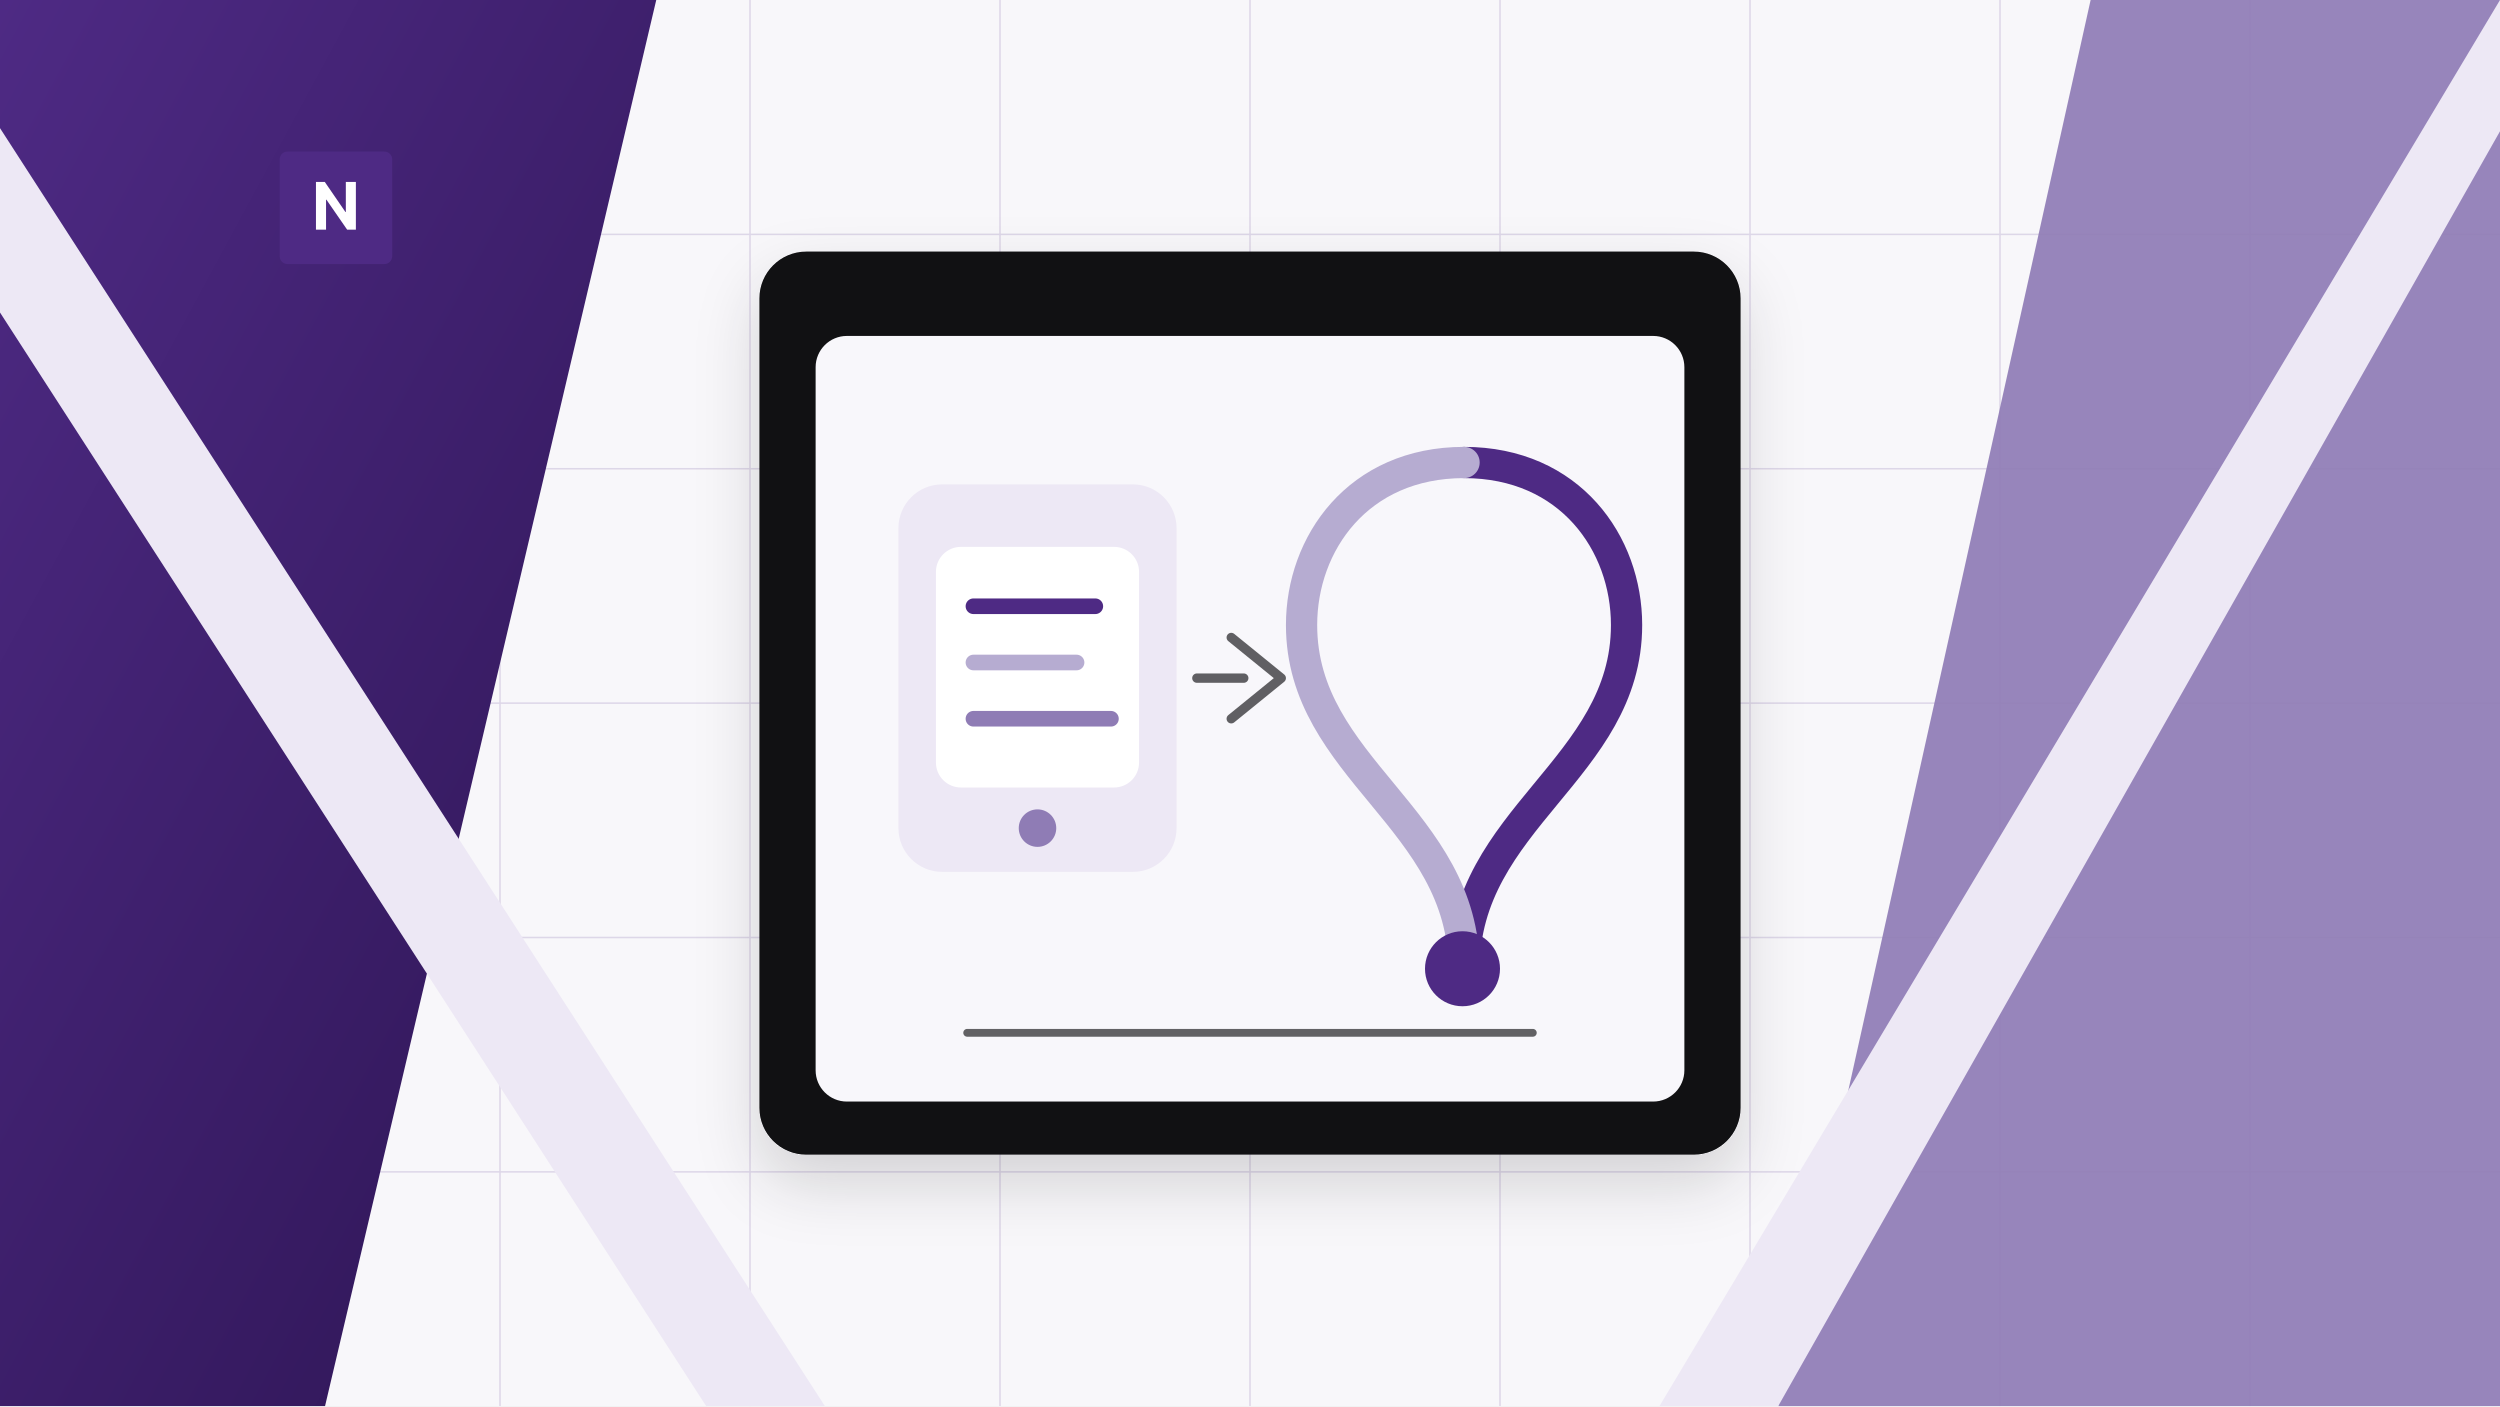
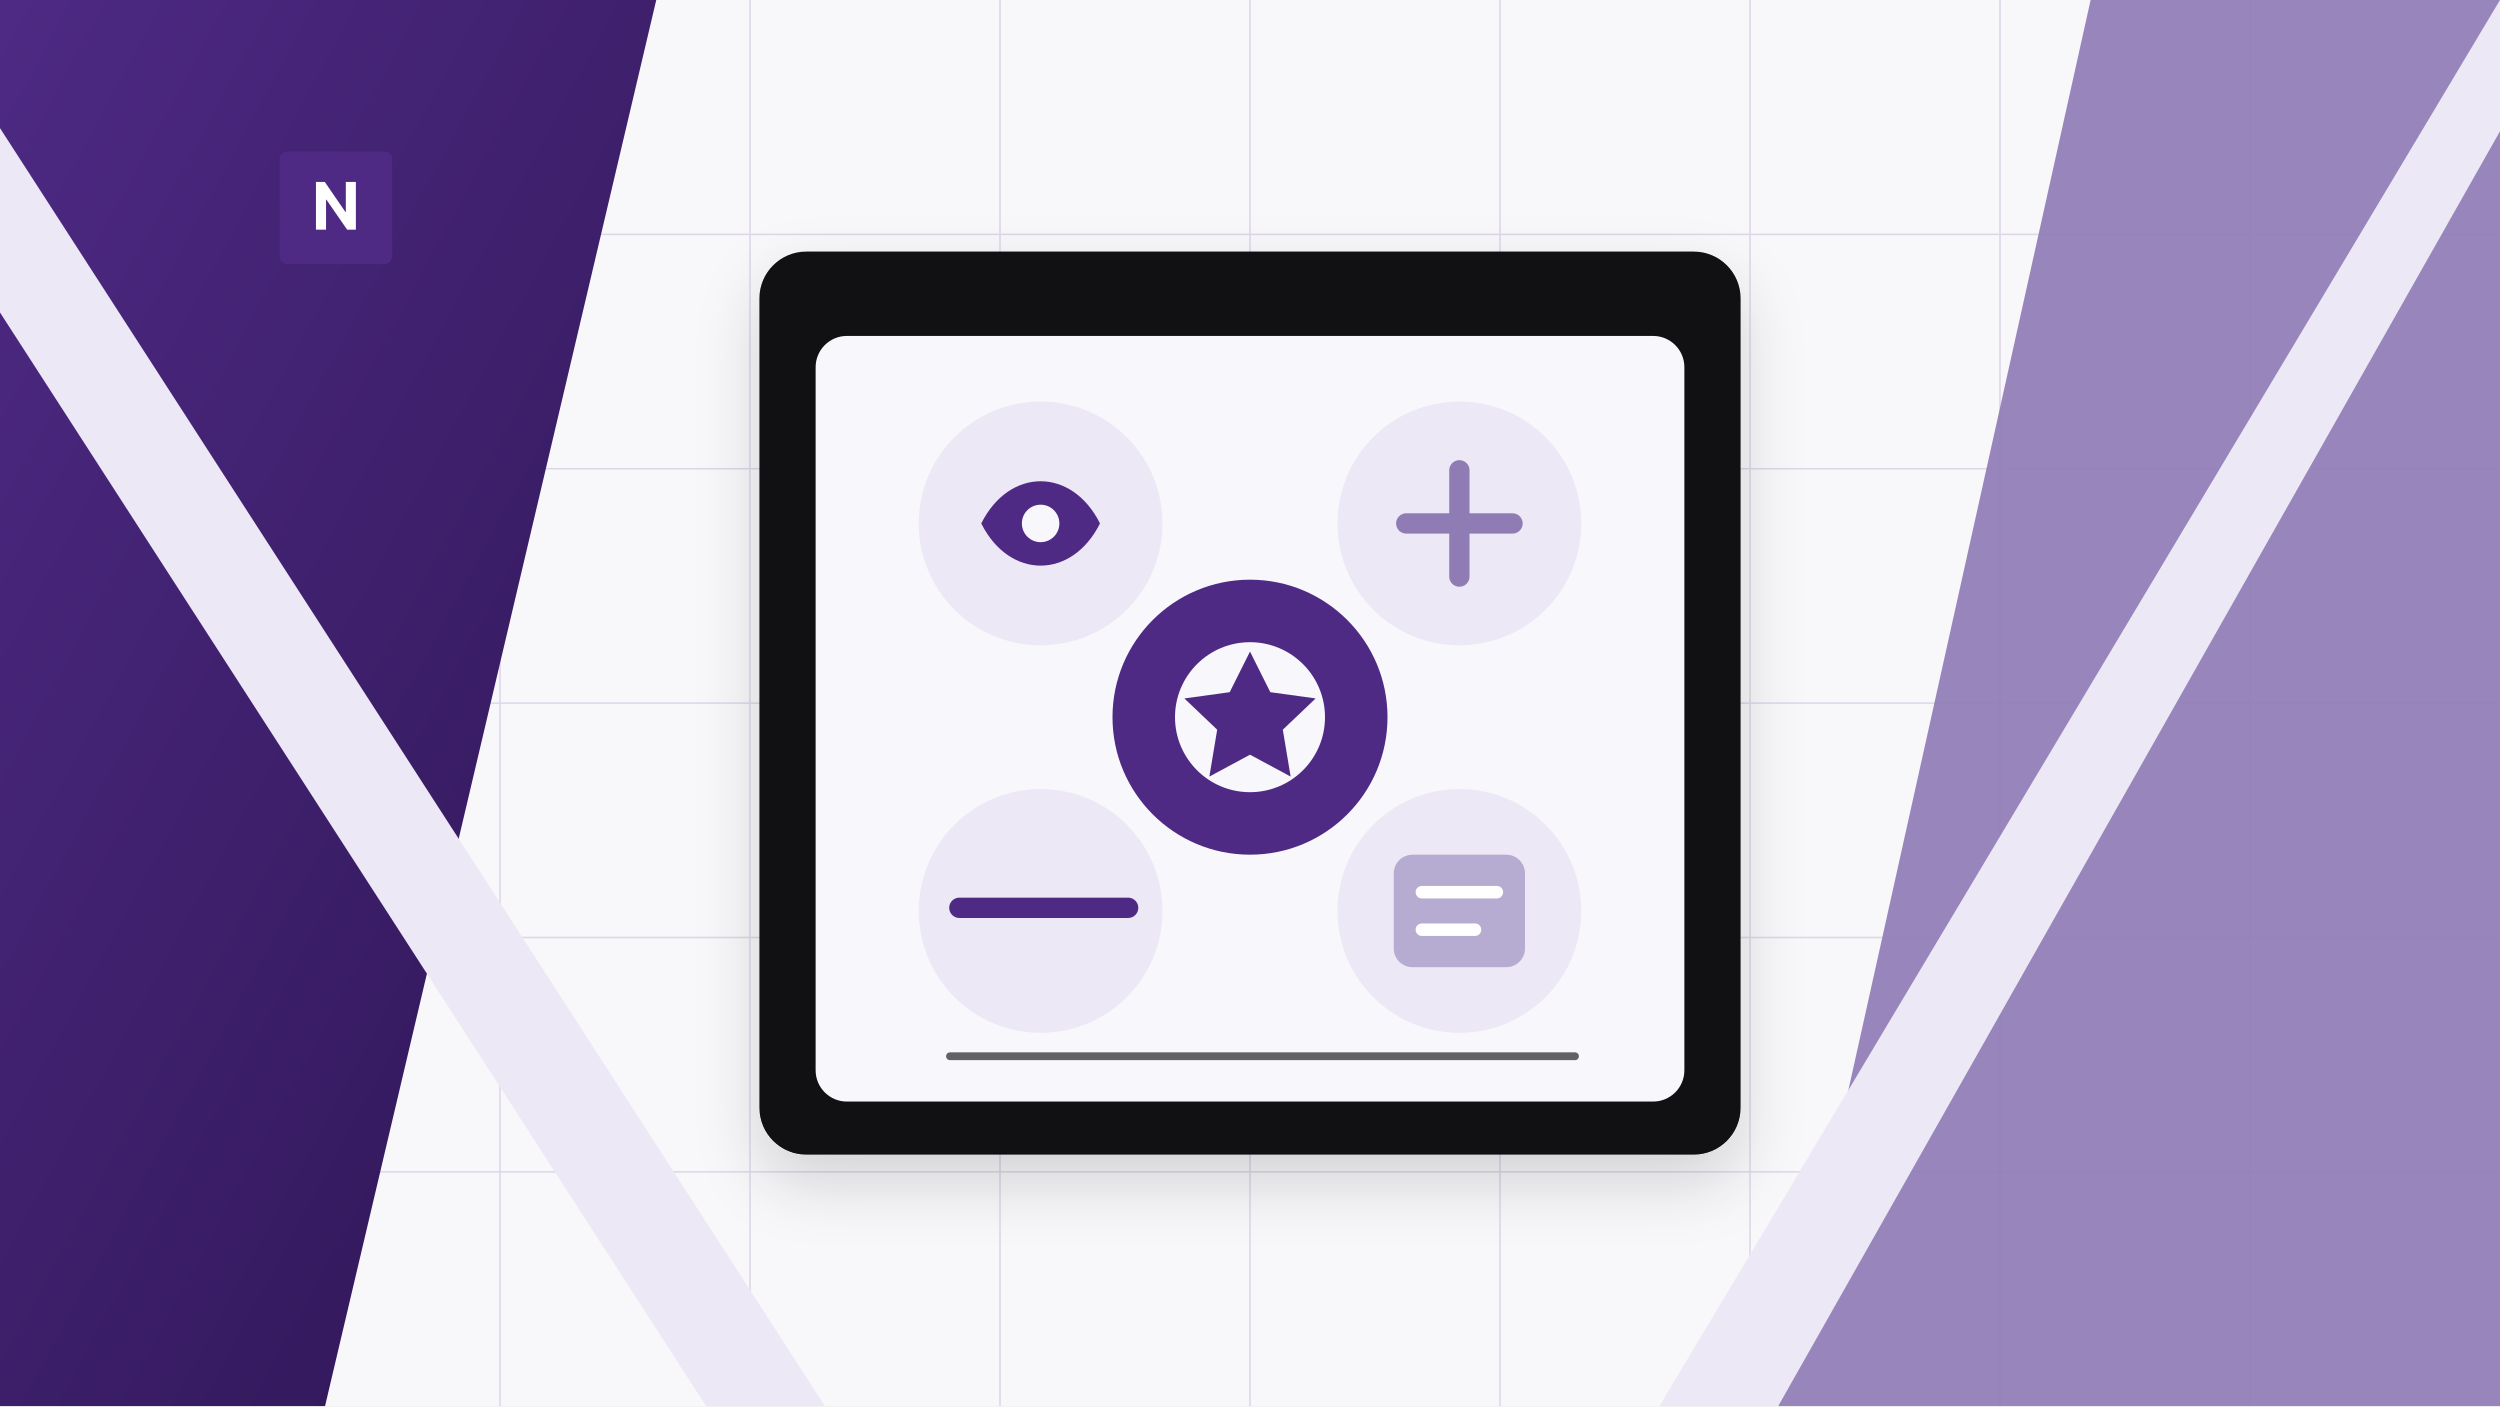
<svg xmlns="http://www.w3.org/2000/svg" width="1600" height="900" viewBox="0 0 1600 900" fill="none">
  <rect width="1600" height="900" fill="#F5F5F5" />
  <path d="M1600 0H0V900H1600V0Z" fill="#F5F5F5" />
  <mask id="mask0_1_2" style="mask-type:luminance" maskUnits="userSpaceOnUse" x="0" y="0" width="1600" height="900">
    <path d="M1600 0H0V900H1600V0Z" fill="white" />
  </mask>
  <g mask="url(#mask0_1_2)">
    <path d="M1600 0H0V900H1600V0Z" fill="white" />
    <path opacity="0.04" d="M1600 0H0V900H1600V0Z" fill="#4E2A84" />
    <g opacity="0.16">
      <path d="M160 0V900" stroke="#4E2A84" />
      <path d="M320 0V900" stroke="#4E2A84" />
      <path d="M480 0V900" stroke="#4E2A84" />
      <path d="M640 0V900" stroke="#4E2A84" />
      <path d="M800 0V900" stroke="#4E2A84" />
      <path d="M960 0V900" stroke="#4E2A84" />
      <path d="M1120 0V900" stroke="#4E2A84" />
      <path d="M1280 0V900" stroke="#4E2A84" />
      <path d="M1440 0V900" stroke="#4E2A84" />
      <path d="M0 150H1600" stroke="#4E2A84" />
      <path d="M0 300H1600" stroke="#4E2A84" />
      <path d="M0 450H1600" stroke="#4E2A84" />
      <path d="M0 600H1600" stroke="#4E2A84" />
      <path d="M0 750H1600" stroke="#4E2A84" />
    </g>
    <path d="M0 0H420L208 900H0V0Z" fill="url(#paint0_linear_1_2)" />
    <path opacity="0.92" d="M1338 0H1600V900H1138L1338 0Z" fill="#8F7CB5" />
    <path d="M0 82L528 900H452L0 200V82Z" fill="#EDE8F5" />
    <path d="M1600 84L1138 900H1062L1600 0V84Z" fill="#EDE8F5" />
    <path d="M246 97H184C181.239 97 179 99.239 179 102V164C179 166.761 181.239 169 184 169H246C248.761 169 251 166.761 251 164V102C251 99.239 248.761 97 246 97Z" fill="#4E2A84" />
    <path d="M227.761 116.455V147H222.183L208.894 127.775H208.671V147H202.212V116.455H207.88L221.065 135.665H221.333V116.455H227.761Z" fill="white" />
  </g>
  <g filter="url(#filter0_d_1_2)">
    <path d="M516 161H1084C1100.57 161 1114 174.431 1114 191V709C1114 725.569 1100.57 739 1084 739H516C499.431 739 486 725.569 486 709V191C486 174.431 499.431 161 516 161Z" fill="#111113" />
    <path d="M542 215H1058C1069.05 215 1078 223.954 1078 235V685C1078 696.046 1069.05 705 1058 705H542C530.954 705 522 696.046 522 685V235C522 223.954 530.954 215 542 215Z" fill="#F8F7FB" />
-     <path d="M725 310H603C587.536 310 575 322.536 575 338V530C575 545.464 587.536 558 603 558H725C740.464 558 753 545.464 753 530V338C753 322.536 740.464 310 725 310Z" fill="#EDE8F5" />
-     <path d="M713 350H615C606.163 350 599 357.163 599 366V488C599 496.837 606.163 504 615 504H713C721.837 504 729 496.837 729 488V366C729 357.163 721.837 350 713 350Z" fill="white" />
-     <path d="M664 542C670.627 542 676 536.627 676 530C676 523.373 670.627 518 664 518C657.373 518 652 523.373 652 530C652 536.627 657.373 542 664 542Z" fill="#8F7CB5" />
-     <path d="M623 388H701" stroke="#4E2A84" stroke-width="10" stroke-linecap="round" />
-     <path d="M623 424H689" stroke="#B6ACD1" stroke-width="10" stroke-linecap="round" />
-     <path d="M623 460H711" stroke="#8F7CB5" stroke-width="10" stroke-linecap="round" />
-     <path d="M937 296C1005 296 1041 348 1041 400C1041 492 937 524 937 620" stroke="#4E2A84" stroke-width="20" stroke-linecap="round" />
-     <path d="M937 296C869 296 833 348 833 400C833 492 937 524 937 620" stroke="#B6ACD1" stroke-width="20" stroke-linecap="round" />
-     <path d="M936 644C949.255 644 960 633.255 960 620C960 606.745 949.255 596 936 596C922.745 596 912 606.745 912 620C912 633.255 922.745 644 936 644Z" fill="#4E2A84" />
-     <path opacity="0.66" d="M766 434H796" stroke="#111113" stroke-width="6" stroke-linecap="round" />
-     <path opacity="0.66" d="M788 408L820 434L788 460" stroke="#111113" stroke-width="6" stroke-linecap="round" stroke-linejoin="round" />
-     <path opacity="0.65" d="M619 661H981" stroke="#111113" stroke-width="5" stroke-linecap="round" />
+     <path d="M800 547C848.601 547 888 507.601 888 459C888 410.399 848.601 371 800 371C751.399 371 712 410.399 712 459C712 507.601 751.399 547 800 547Z" fill="#4E2A84" />
+     <path d="M800 507C826.51 507 848 485.51 848 459C848 432.49 826.51 411 800 411C773.49 411 752 432.49 752 459C752 485.51 773.49 507 800 507Z" fill="#F8F7FB" />
+     <path d="M800 417L813 443L842 447L821 467L826 497L800 483L774 497L779 467L758 447L787 443L800 417Z" fill="#4E2A84" />
+     <path d="M666 413C709.078 413 744 378.078 744 335C744 291.922 709.078 257 666 257C622.922 257 588 291.922 588 335C588 378.078 622.922 413 666 413Z" fill="#EDE8F5" />
+     <path d="M934 413C977.078 413 1012 378.078 1012 335C1012 291.922 977.078 257 934 257C890.922 257 856 291.922 856 335C856 378.078 890.922 413 934 413Z" fill="#EDE8F5" />
+     <path d="M666 661C709.078 661 744 626.078 744 583C744 539.922 709.078 505 666 505C622.922 505 588 539.922 588 583C588 626.078 622.922 661 666 661Z" fill="#EDE8F5" />
+     <path d="M934 661C977.078 661 1012 626.078 1012 583C1012 539.922 977.078 505 934 505C890.922 505 856 539.922 856 583C856 626.078 890.922 661 934 661Z" fill="#EDE8F5" />
+     <path d="M628 335C646 299 686 299 704 335C686 371 646 371 628 335Z" fill="#4E2A84" />
+     <path d="M666 347C672.627 347 678 341.627 678 335C678 328.373 672.627 323 666 323C659.373 323 654 328.373 654 335C654 341.627 659.373 347 666 347Z" fill="#F8F7FB" />
+     <path d="M900 335H968" stroke="#8F7CB5" stroke-width="13" stroke-linecap="round" />
+     <path d="M934 301V369" stroke="#8F7CB5" stroke-width="13" stroke-linecap="round" />
+     <path d="M614 581H722" stroke="#4E2A84" stroke-width="13" stroke-linecap="round" />
+     <path d="M964 547H904C897.373 547 892 552.373 892 559V607C892 613.627 897.373 619 904 619H964C970.627 619 976 613.627 976 607V559C976 552.373 970.627 547 964 547Z" fill="#B6ACD1" />
+     <path d="M910 571H958" stroke="white" stroke-width="8" stroke-linecap="round" />
+     <path d="M910 595H944" stroke="white" stroke-width="8" stroke-linecap="round" />
+     <path opacity="0.65" d="M608 676H1008" stroke="#111113" stroke-width="5" stroke-linecap="round" />
  </g>
  <defs>
    <filter id="filter0_d_1_2" x="446" y="139" width="708" height="658" filterUnits="userSpaceOnUse" color-interpolation-filters="sRGB">
      <feFlood flood-opacity="0" result="BackgroundImageFix" />
      <feColorMatrix in="SourceAlpha" type="matrix" values="0 0 0 0 0 0 0 0 0 0 0 0 0 0 0 0 0 0 127 0" result="hardAlpha" />
      <feOffset dy="18" />
      <feGaussianBlur stdDeviation="20" />
      <feComposite in2="hardAlpha" operator="out" />
      <feColorMatrix type="matrix" values="0 0 0 0 0.067 0 0 0 0 0.067 0 0 0 0 0.075 0 0 0 0.16 0" />
      <feBlend mode="normal" in2="BackgroundImageFix" result="effect1_dropShadow_1_2" />
      <feBlend mode="normal" in="SourceGraphic" in2="effect1_dropShadow_1_2" result="shape" />
    </filter>
    <linearGradient id="paint0_linear_1_2" x1="0" y1="0" x2="710" y2="384" gradientUnits="userSpaceOnUse">
      <stop stop-color="#4E2A84" />
      <stop offset="1" stop-color="#2C1452" />
    </linearGradient>
  </defs>
</svg>
